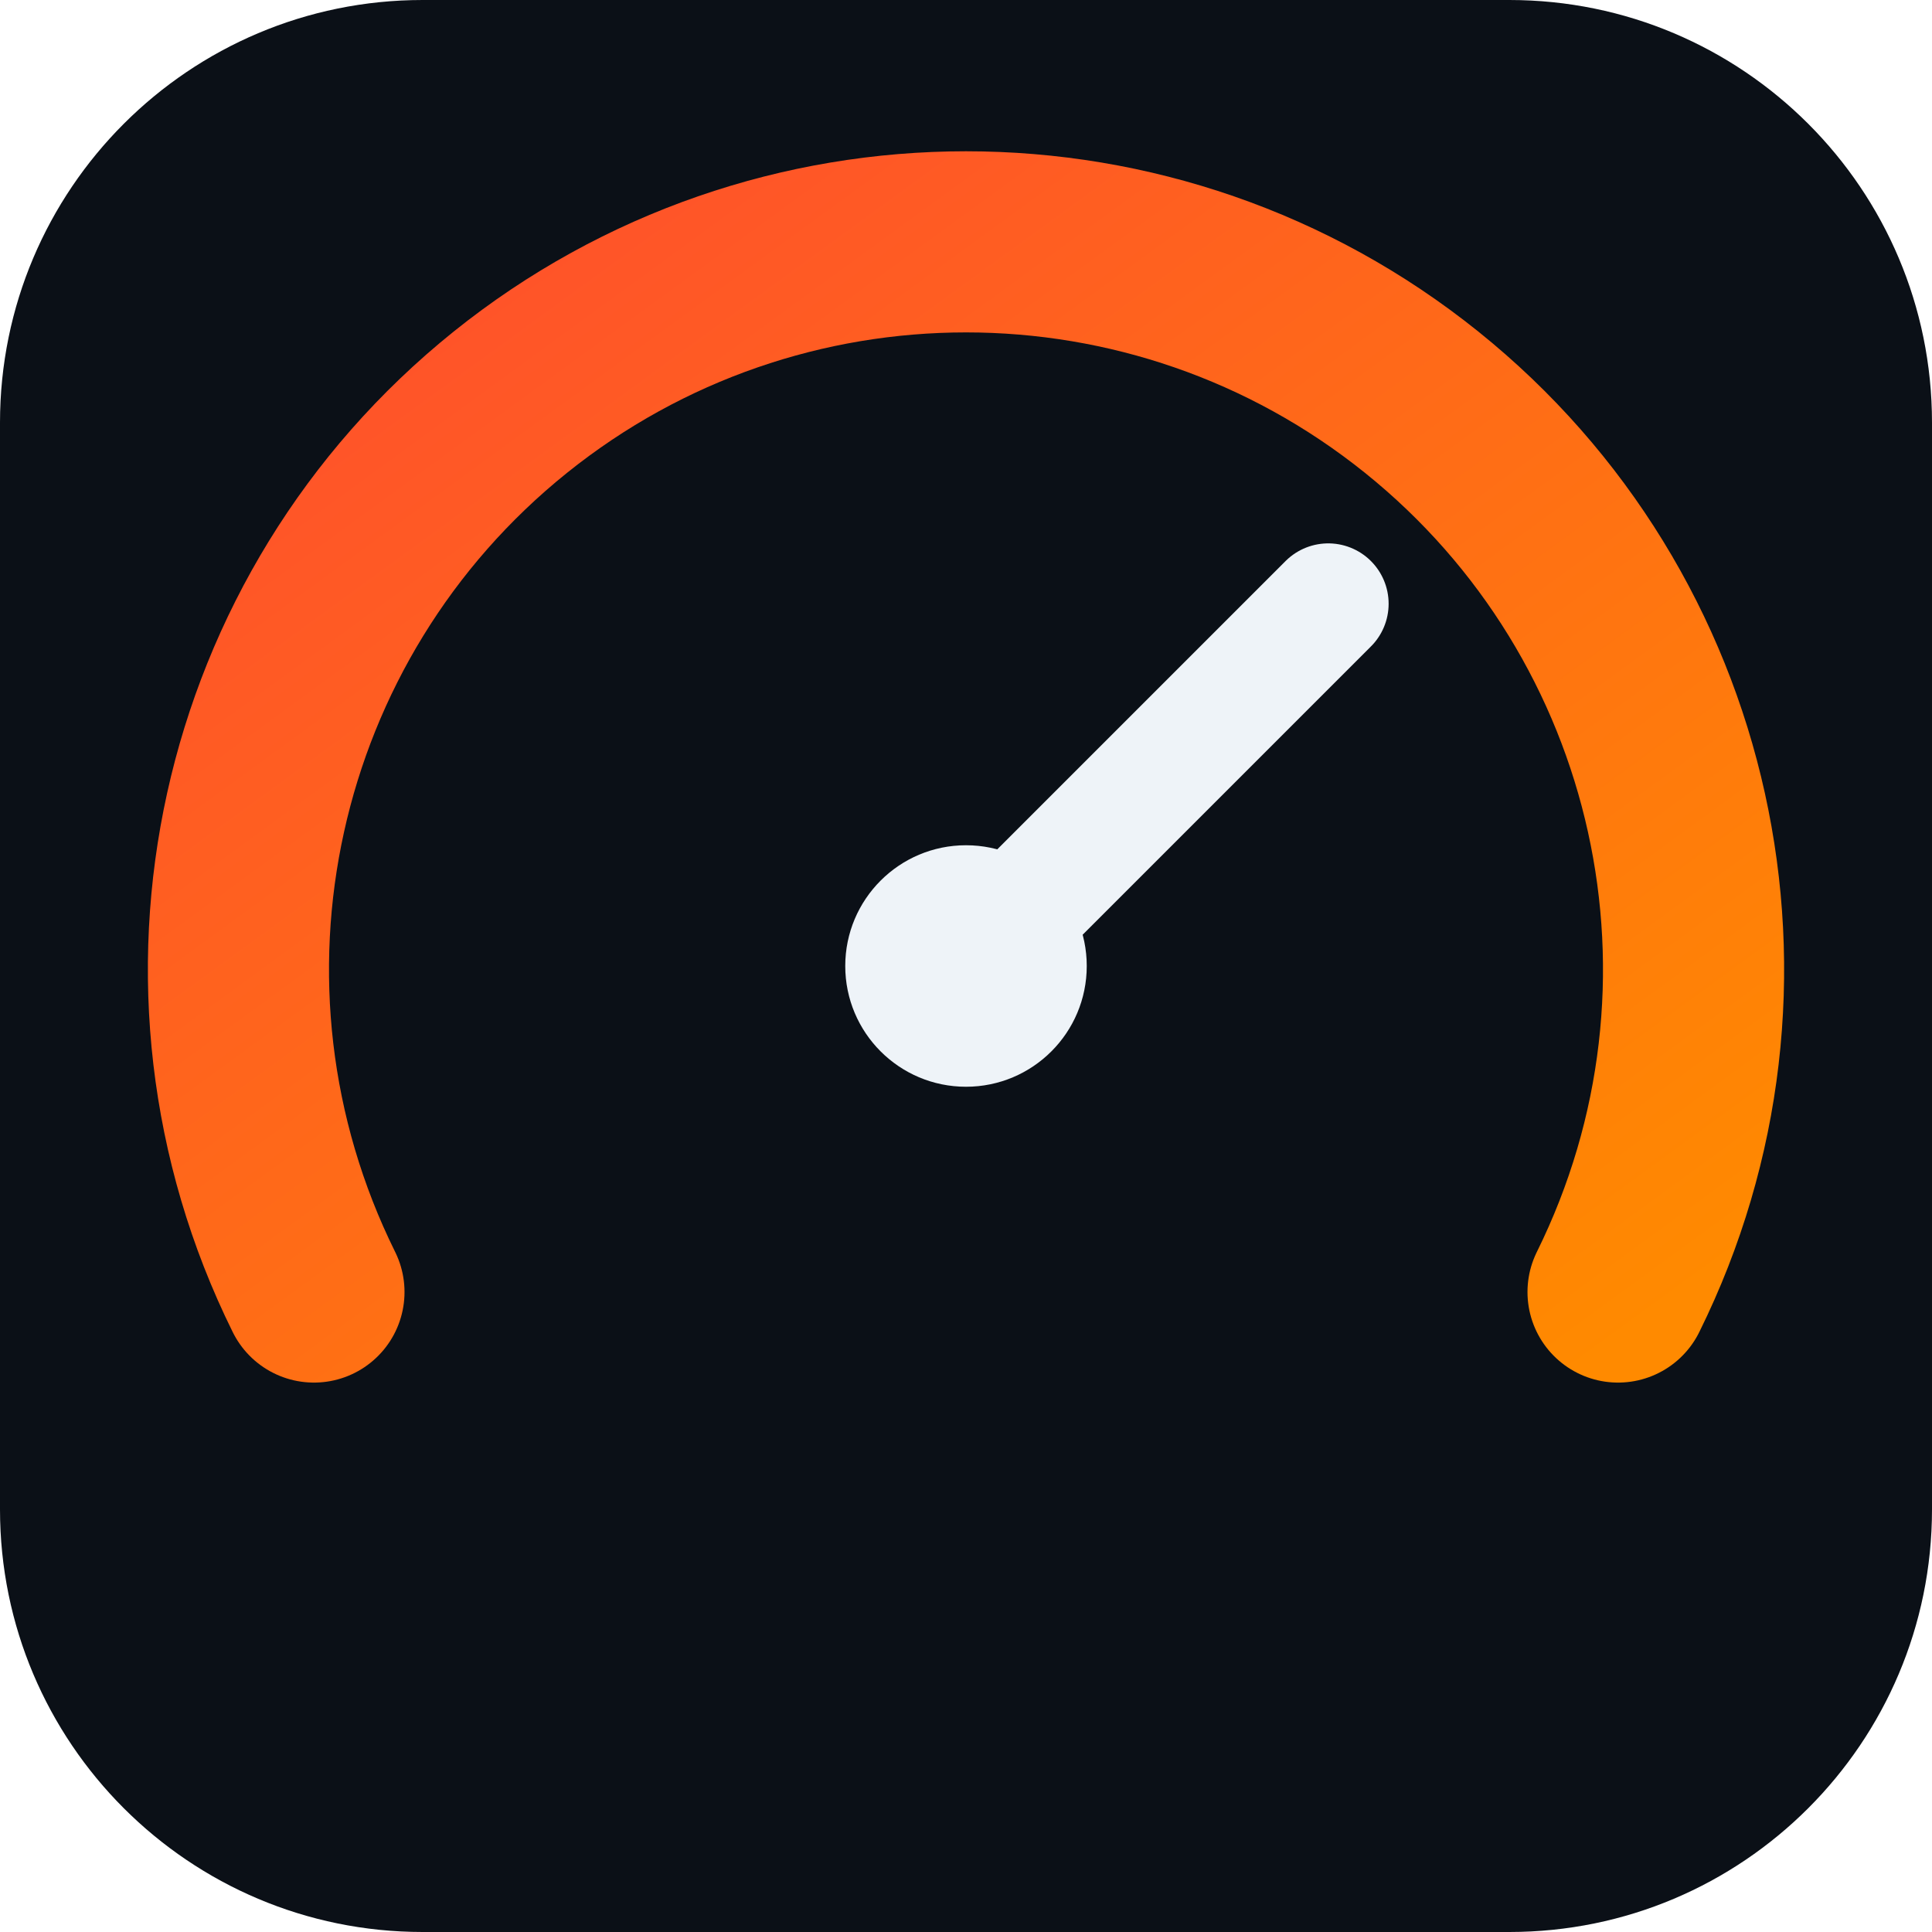
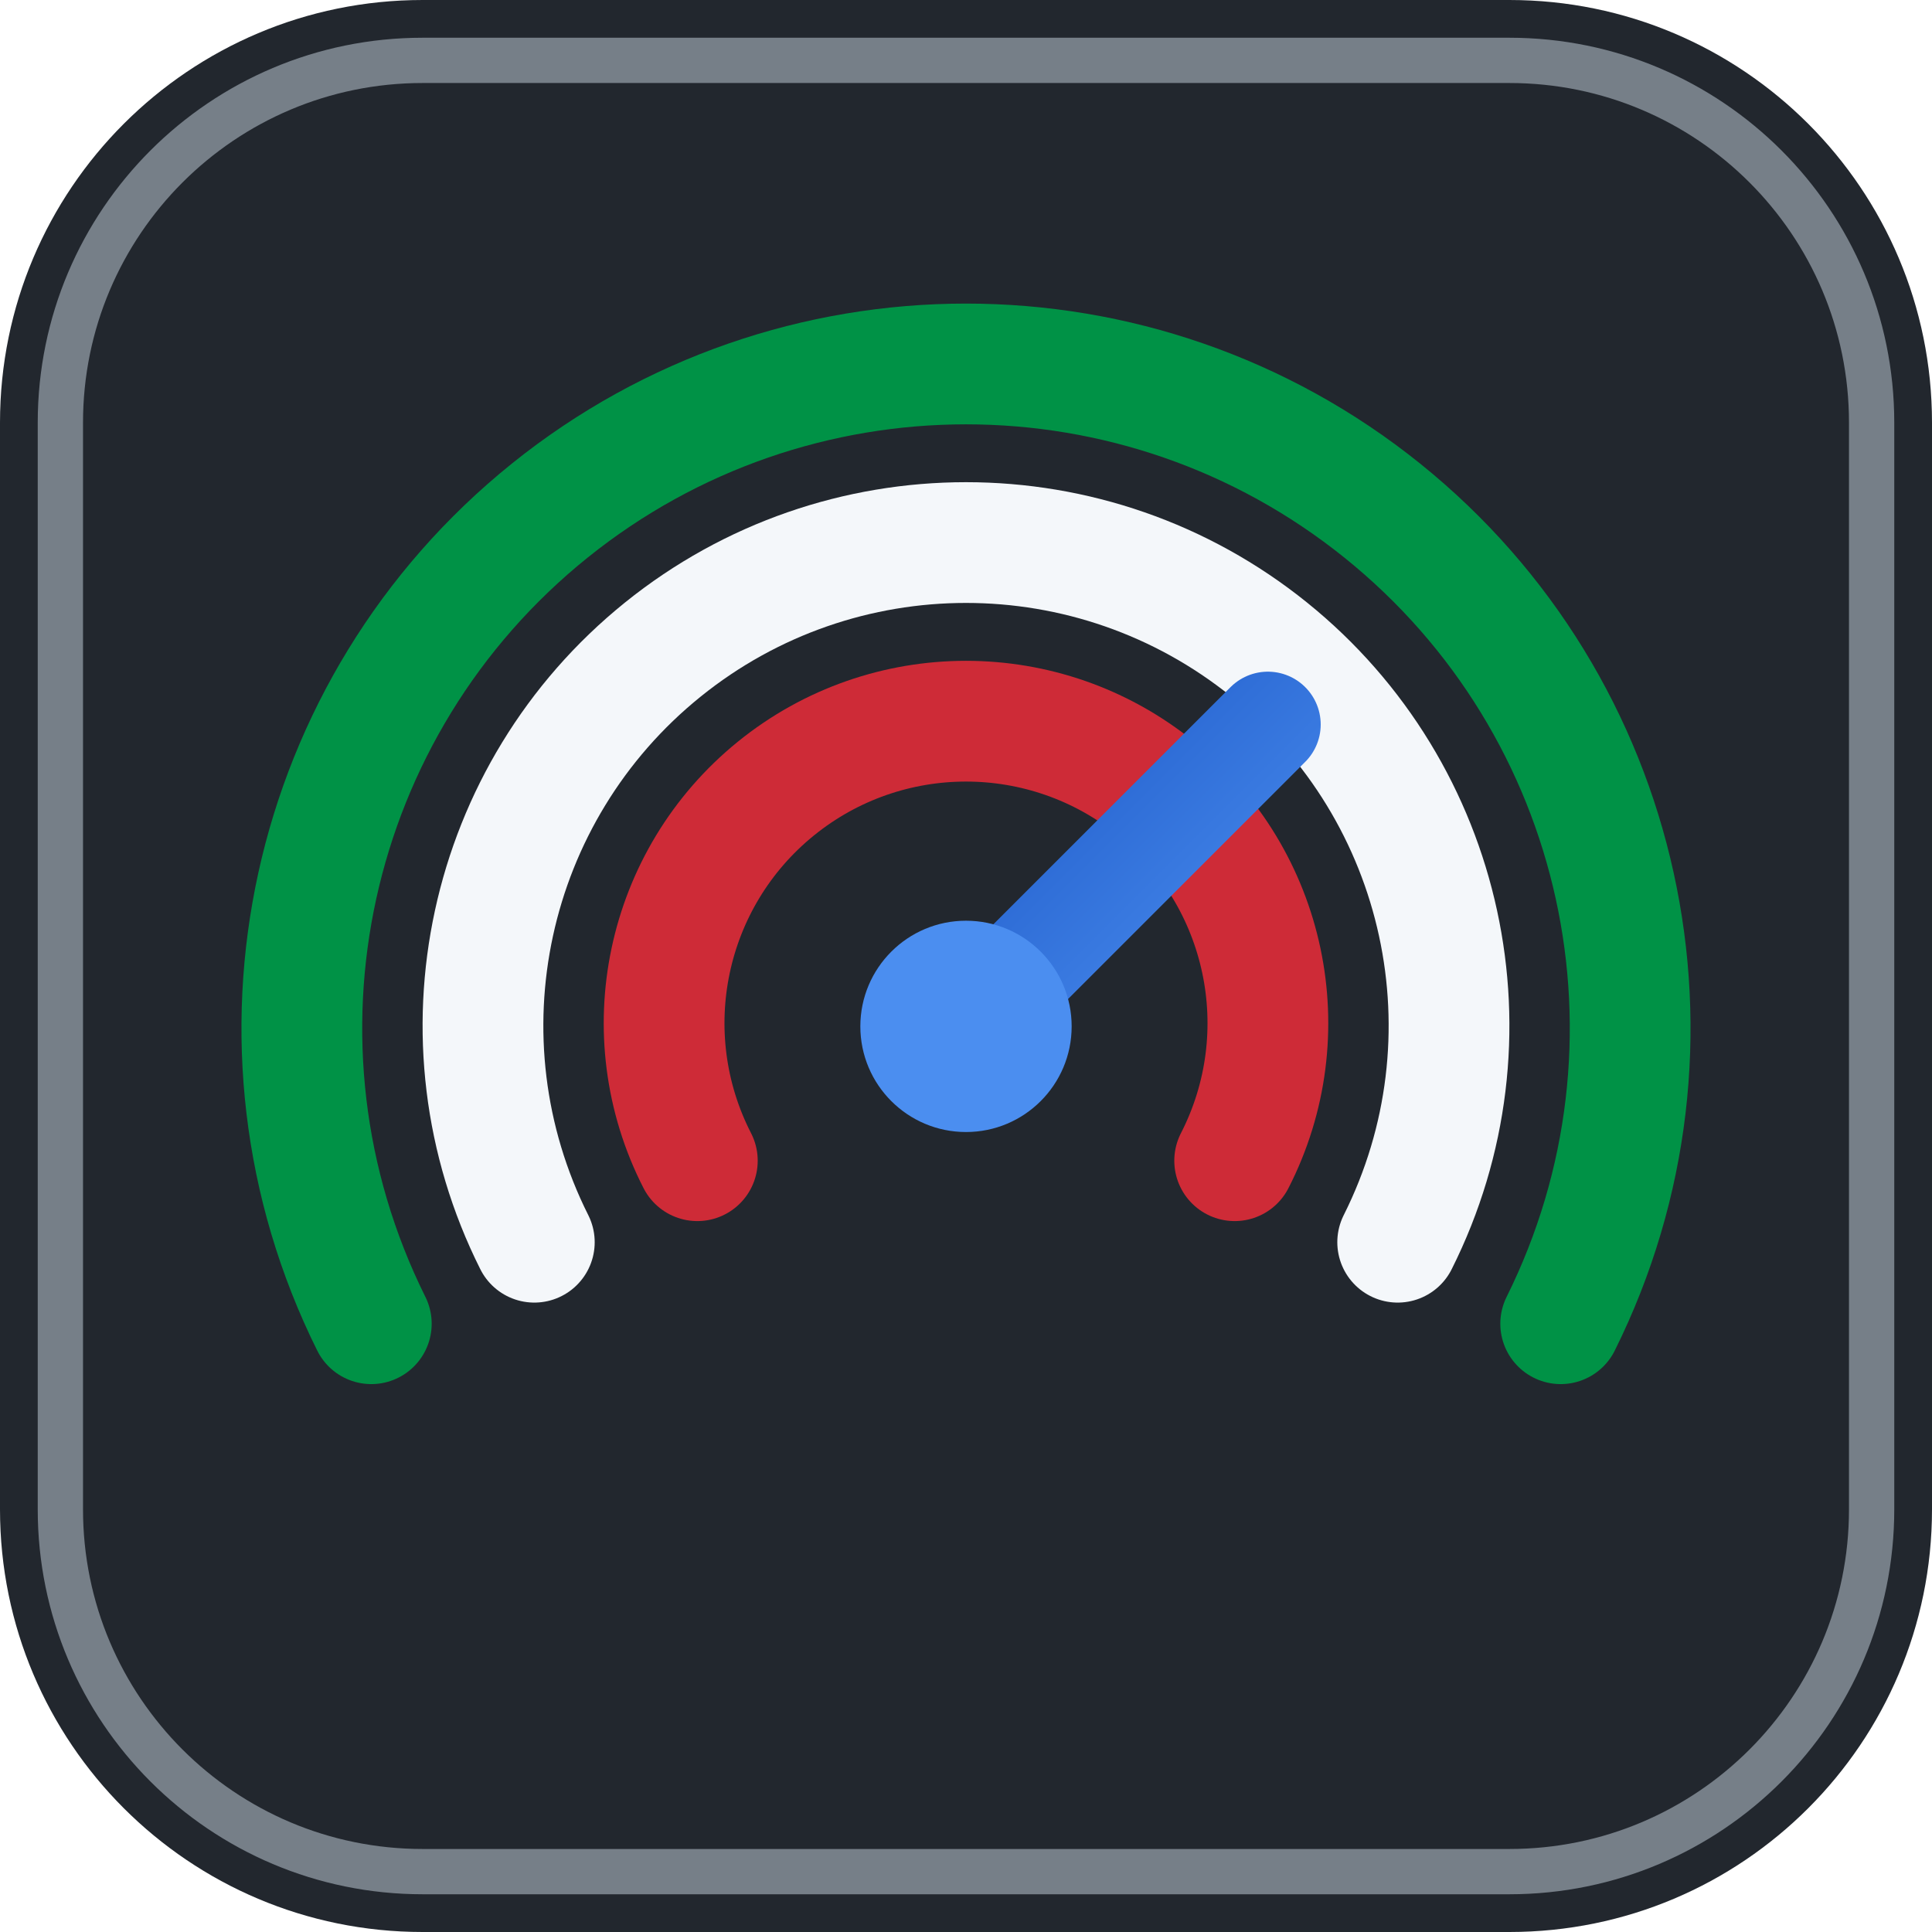
<svg xmlns="http://www.w3.org/2000/svg" viewBox="0 0 64 64" width="64" height="64">
  <defs>
    <linearGradient id="g" x1="0" y1="0" x2="1" y2="1">
-       <stop offset="0" stop-color="#ff4d2e" />
-       <stop offset="1" stop-color="#ff8a00" />
+       <stop offset="0" stop-color="#1e5ac8" />
+       <stop offset="1" stop-color="#4b8ef0" />
    </linearGradient>
  </defs>
-   <rect width="64" height="64" rx="14" fill="#0b1017" />
-   <g transform="translate(32,32)">
-     <path d="M -21.6 10.8 A 24.1 24.1 0 1 1 21.6 10.8" fill="none" stroke="url(#g)" stroke-width="6" stroke-linecap="round" />
-     <line x1="0" y1="0" x2="12" y2="-12" stroke="#eef3f8" stroke-width="4" stroke-linecap="round" />
-     <circle r="4" fill="#eef3f8" />
+   <rect width="64" height="64" rx="14" fill="#22272e" />
+   <rect x="2" y="2" width="60" height="60" rx="12" fill="none" stroke="#aeb9c4" stroke-width="1.5" opacity=".6" />
+   <g transform="translate(32,34)">
+     <path d="M -19.7 9.85 A 22 22 0 1 1 19.7 9.85" fill="none" stroke="#009246" stroke-width="4" stroke-linecap="round" />
+     <path d="M -14.3 7.15 A 16 16 0 1 1 14.3 7.15" fill="none" stroke="#f4f7fa" stroke-width="4" stroke-linecap="round" />
+     <path d="M -8.9 4.45 A 10 10 0 1 1 8.9 4.45" fill="none" stroke="#ce2b37" stroke-width="4" stroke-linecap="round" />
+     <line x1="0" y1="0" x2="10" y2="-10" stroke="url(#g)" stroke-width="3.5" stroke-linecap="round" />
+     <circle r="3.5" fill="#4b8ef0" />
  </g>
</svg>
